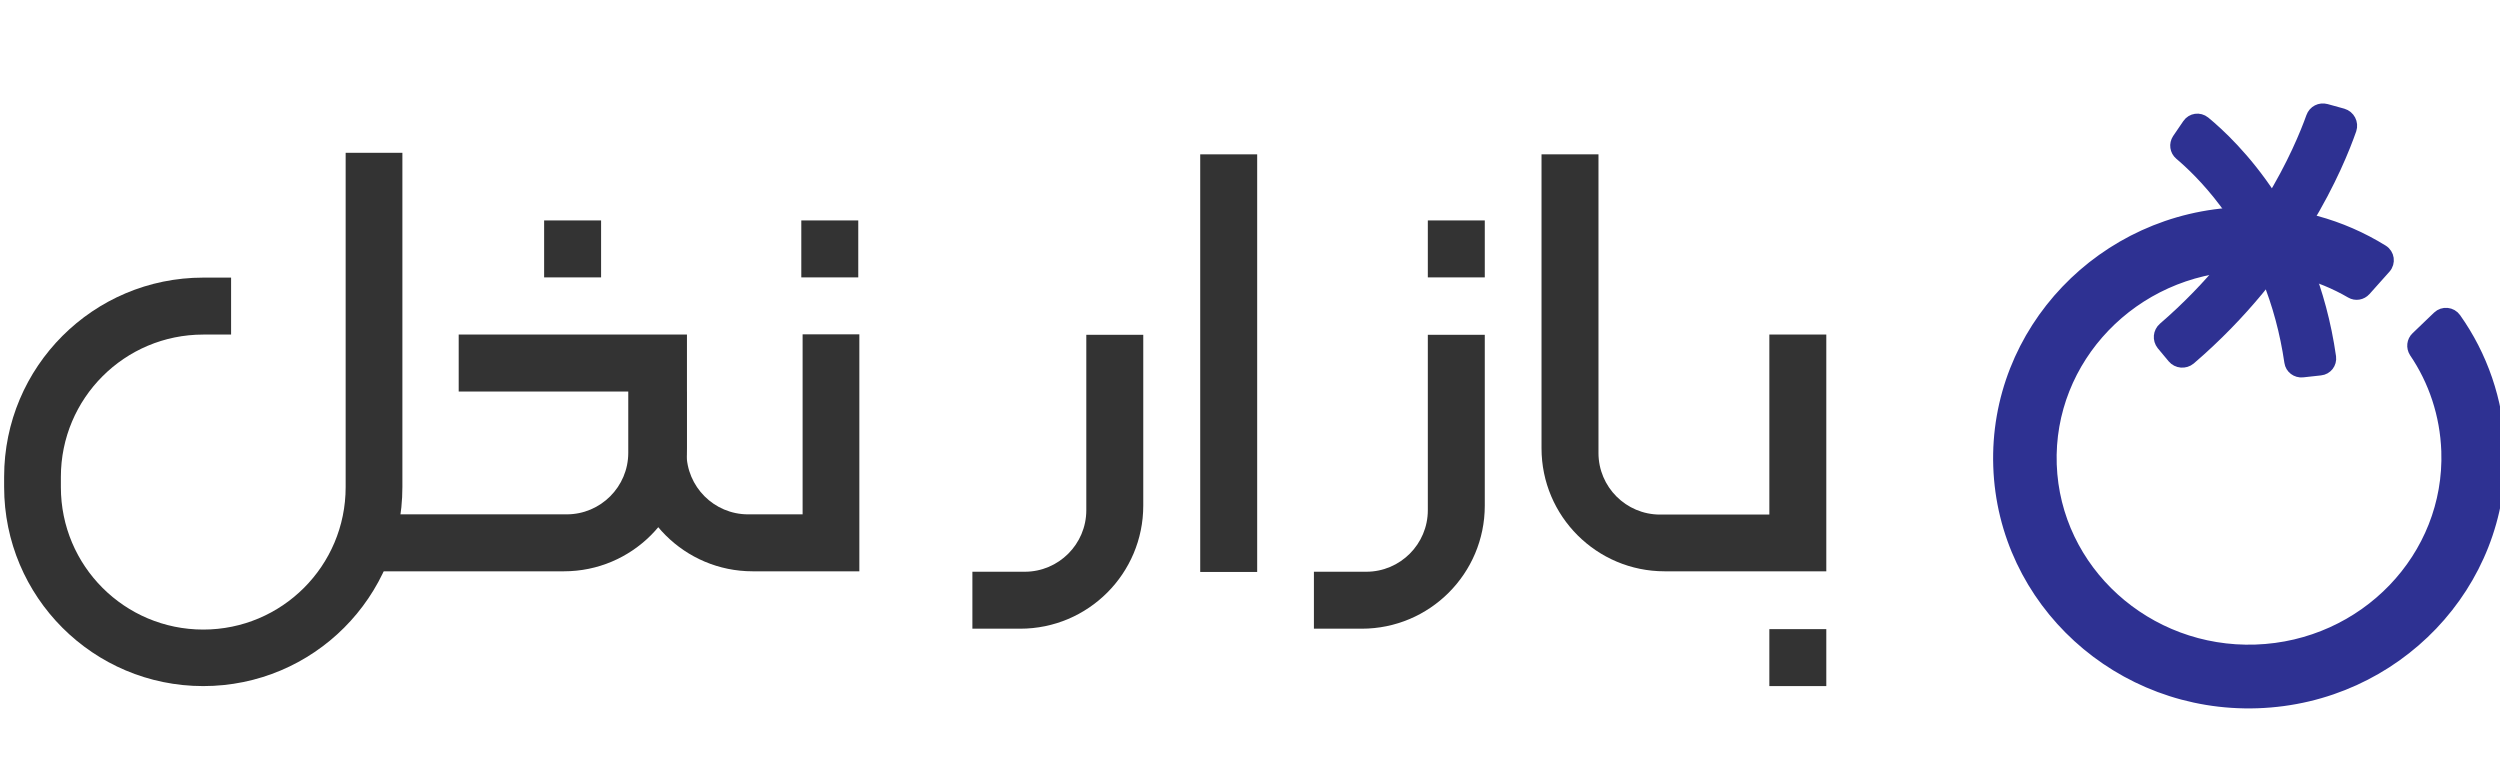
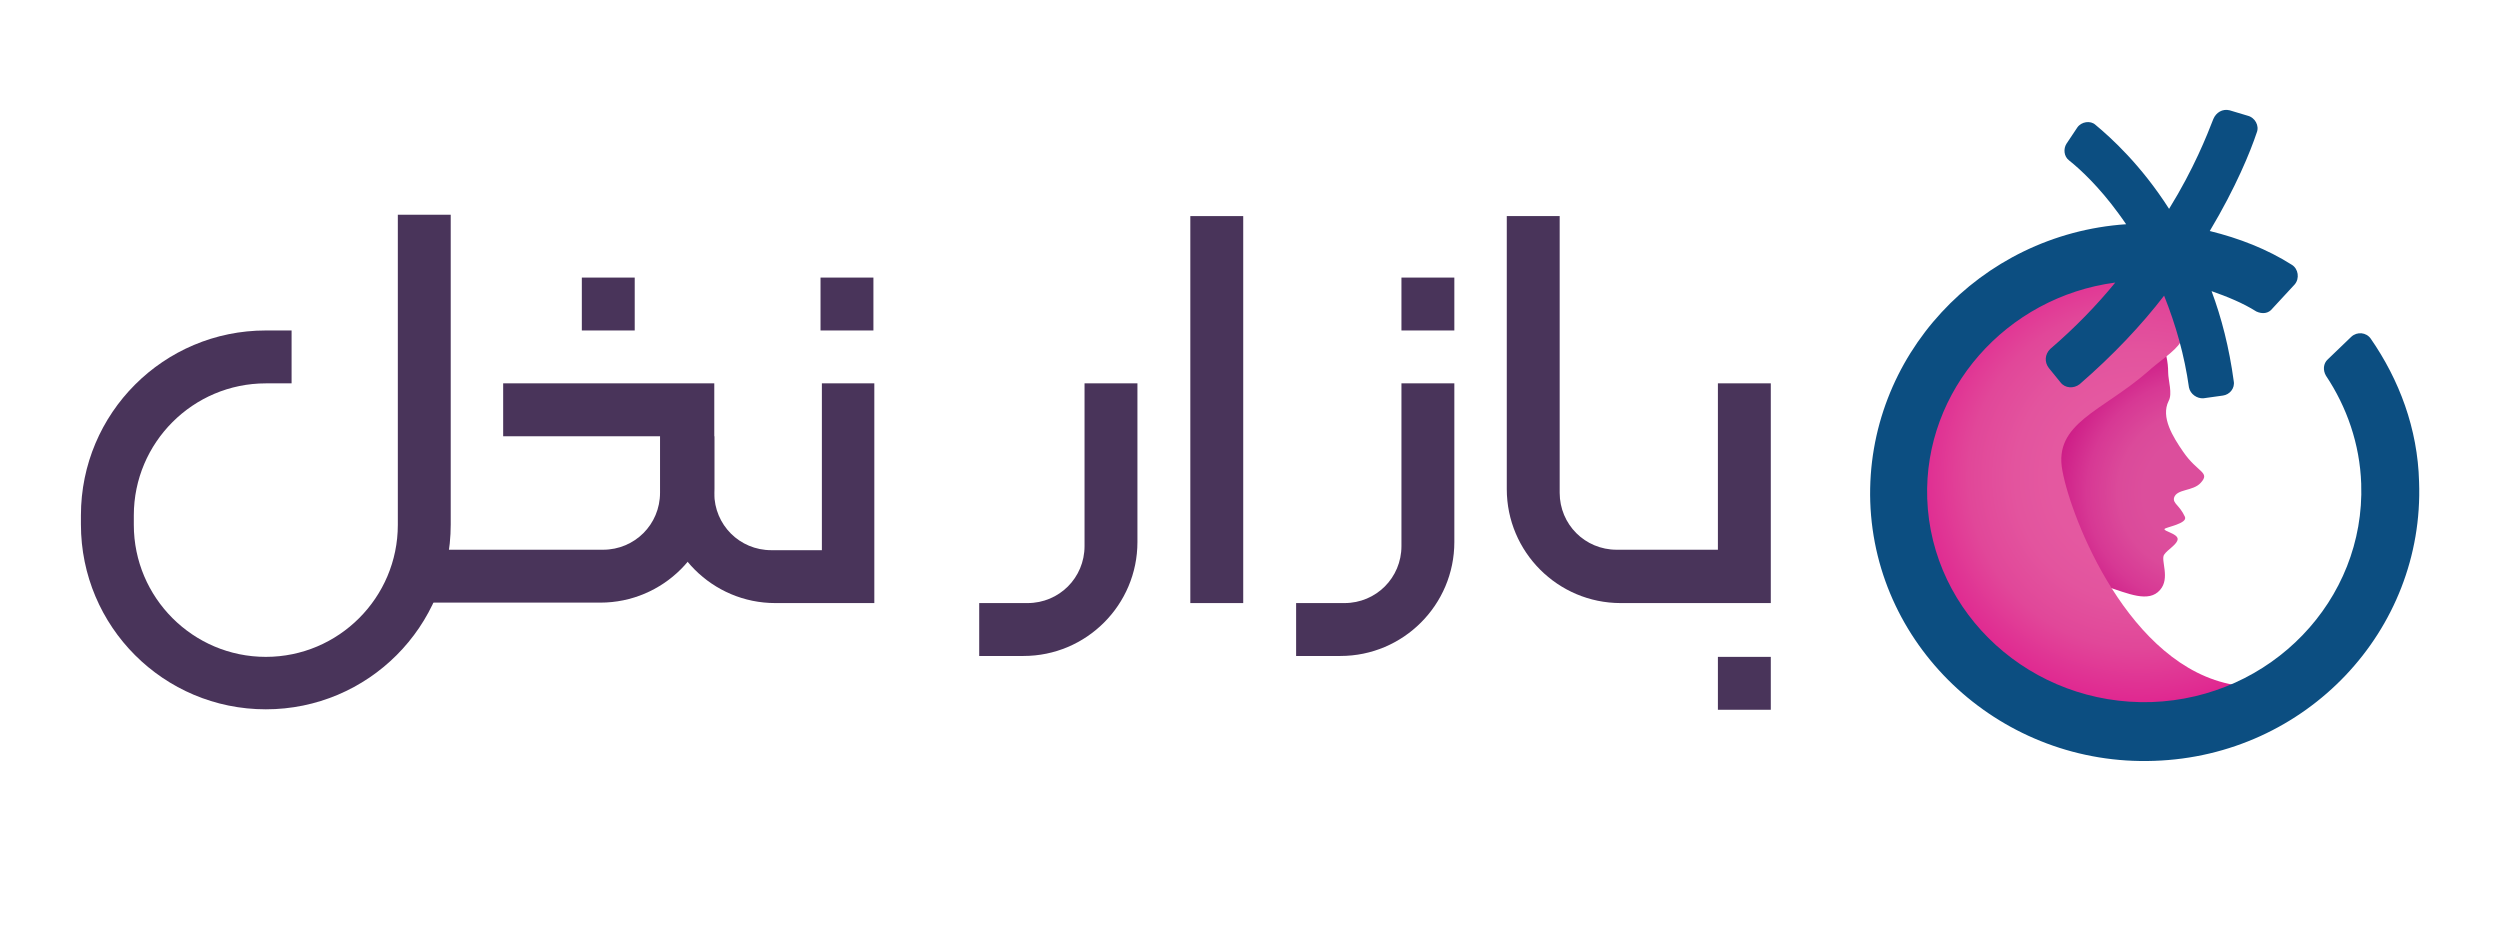
- <svg xmlns="http://www.w3.org/2000/svg" version="1.1" id="Layer_1" x="0px" y="0px" viewBox="0 0 115 36" style="enable-background:new 0 0 115 36;" xml:space="preserve">
+ <svg xmlns="http://www.w3.org/2000/svg" version="1.1" id="Layer_1" x="0px" y="0px" viewBox="0 0 553 208" style="enable-background:new 0 0 553 208;" xml:space="preserve">
  <style type="text/css">
- 	.st0{fill:#333333;}
- 	.st1{fill:#2E3192;stroke:#2E3192;stroke-width:0.5;stroke-miterlimit:10;}
+ 	.st0{fill:url(#SVGID_1_);}
+ 	.st1{fill:url(#SVGID_2_);}
+ 	.st2{fill:#0C4E81;}
+ 	.st3{fill:#49345A;}
</style>
  <g>
-     <path class="st0" d="M84.01,15.38v10.9h-7.44c-3.12,0-5.66-2.53-5.66-5.66V7.1h2.62v13.74c0,1.56,1.27,2.83,2.83,2.83h5.03v-8.28   H84.01z" />
-     <rect x="81.39" y="28.94" class="st0" width="2.62" height="2.62" />
-     <rect x="65.68" y="10.14" class="st0" width="2.62" height="2.62" />
-     <rect x="36.86" y="10.14" class="st0" width="2.62" height="2.62" />
-     <rect x="25.03" y="10.14" class="st0" width="2.62" height="2.62" />
-     <path class="st0" d="M68.3,15.4v7.86c0,3.12-2.53,5.66-5.66,5.66h-2.2V26.3h2.41c1.56,0,2.83-1.27,2.83-2.83V15.4H68.3z" />
-     <path class="st0" d="M52.59,15.4v7.86c0,3.12-2.53,5.66-5.66,5.66h-2.2V26.3h2.41c1.56,0,2.83-1.27,2.83-2.83V15.4H52.59z" />
-     <path class="st0" d="M39.53,15.38v10.9h-4.91c-3.12,0-5.66-2.53-5.66-5.66v-2.61h2.62v2.82c0,1.56,1.27,2.83,2.83,2.83h2.51v-8.28   H39.53z" />
-     <path class="st0" d="M18.51,7.03V22.4c0,5.06-4.1,9.16-9.16,9.16h0c-5.06,0-9.16-4.1-9.16-9.16v-0.47c0-5.06,4.1-9.16,9.16-9.16   h1.28v2.62H9.35c-3.62,0-6.55,2.93-6.55,6.55v0.47c0,3.62,2.93,6.55,6.55,6.55h0c3.62,0,6.55-2.93,6.55-6.55V7.03H18.51z" />
-     <path class="st0" d="M31.6,15.39v5.23c0,3.12-2.53,5.66-5.66,5.66h-9.4v-2.62h9.53c1.56,0,2.83-1.27,2.83-2.83v-2.82H21.1v-2.62   H31.6z" />
-     <rect x="55.21" y="7.1" class="st0" width="2.62" height="19.21" />
-   </g>
-   <g>
+     <radialGradient id="SVGID_1_" cx="486.396" cy="99.697" r="32.154" gradientTransform="matrix(1 0 0 -1 0 208.5354)" gradientUnits="userSpaceOnUse">
+       <stop offset="0.379" style="stop-color:#DC4E9C" />
+       <stop offset="0.552" style="stop-color:#DB4A9A" />
+       <stop offset="0.77" style="stop-color:#D73894" />
+       <stop offset="1" style="stop-color:#CD1B86" />
+     </radialGradient>
+     <path class="st0" d="M450.3,133.2c0.1-0.1,0.1-0.3,0.3-0.4c0.3-0.3,0.4-0.7,0.7-1c8.4-9.7,21.5,4.5,26.5-1.3   c2.3-2.6,0.1-6.6,0.9-7.8s3-2.3,3-3.5c-0.1-1.2-3.2-1.7-2.9-2.2c0.3-0.4,5.2-1.2,4.5-2.7c-1.2-2.6-2.7-2.9-2.4-4.2   c0.6-2,4.2-1.4,5.9-3.3c2.2-2.4-0.7-2.2-3.9-6.9c-2.2-3.2-5-7.6-3.2-11.2c0.9-1.6-0.1-4.6-0.1-6.3c0-9.4-8.2-18.2-19.6-17   c-9.4,1-28.5,35-23.1,48.8c5.5,13.8,12.1,19.5,12.1,19.5L450.3,133.2z" />
+     <radialGradient id="SVGID_2_" cx="473.202" cy="102.971" r="51.015" gradientTransform="matrix(1 0 0 -1 0 208.5354)" gradientUnits="userSpaceOnUse">
+       <stop offset="0.379" style="stop-color:#E458A0" />
+       <stop offset="0.538" style="stop-color:#E3549E" />
+       <stop offset="0.738" style="stop-color:#E14799" />
+       <stop offset="0.958" style="stop-color:#E02A91" />
+       <stop offset="1" style="stop-color:#DF228F" />
+     </radialGradient>
+     <path class="st1" d="M490.2,154.1c-5.6,2.3-11.8,3.6-18.3,3.6c-26.7,0-48.3-21.6-48.3-48.3s21.6-48.3,48.3-48.3   c3,0,5.9,0.3,8.8,0.9c2.9,1.6,4.2,8.9,1.6,13.7c-1,1.9-5.2,4.6-7.2,6.5c-10.1,8.8-20.9,11.4-18.9,21.9c1.9,10.5,14.7,43.4,38,47.4   C497.5,152,489,153.1,490.2,154.1z" />
    <g>
-       <path class="st1" d="M112.14,14.56l-0.99,0.95c-0.19,0.18-0.22,0.47-0.08,0.69c0.89,1.31,1.42,2.87,1.48,4.55    c0.17,4.88-3.78,8.98-8.79,9.15c-5.01,0.17-9.23-3.66-9.4-8.53c-0.17-4.88,3.78-8.98,8.79-9.15c1.82-0.06,3.53,0.4,4.99,1.25    c0.22,0.13,0.5,0.08,0.67-0.11l0.92-1.03c0.22-0.25,0.17-0.64-0.12-0.82c-1.89-1.17-4.14-1.82-6.55-1.73    C96.73,10,91.73,15.23,91.94,21.45c0.21,6.22,5.55,11.1,11.91,10.88s11.35-5.45,11.14-11.67c-0.08-2.24-0.82-4.31-2.03-6.02    C112.77,14.37,112.38,14.33,112.14,14.56z" />
+       <g>
+         <path class="st2" d="M476.5,168.3c-33.4,1.2-61.7-24.6-62.8-57.3c-1-32.1,24.2-59.2,56.6-61.4c-0.6-0.9-1.2-1.7-1.7-2.4     c-4.3-5.9-8.5-9.8-10.9-11.7c-1.2-0.9-1.3-2.6-0.6-3.7l2.4-3.6c0.9-1.3,2.9-1.6,4-0.6c3.5,2.9,10.1,8.9,16.3,18.6     c5.5-8.9,8.4-16.3,9.8-19.9c0.6-1.4,2-2.3,3.6-1.9l4,1.2c1.6,0.4,2.6,2.2,2,3.7c-1.4,4.2-4.6,12.1-10.4,21.8     c6.5,1.6,12.7,4,18.2,7.5c1.4,0.9,1.7,3,0.6,4.3l-4.9,5.3c-0.9,1.2-2.3,1.3-3.6,0.7c-3-1.9-6.5-3.3-9.9-4.5     c2.2,5.9,3.9,12.5,4.9,19.9c0.3,1.6-0.9,3-2.4,3.2l-4.3,0.6c-1.4,0.1-2.9-0.9-3.2-2.4c-1-7.1-2.9-13.8-5.5-20.3     c-5,6.5-11.2,13.1-18.7,19.6c-1.3,1-3.2,0.9-4.2-0.4l-2.6-3.2c-1-1.3-0.9-3,0.3-4.2c5.6-4.8,10.4-9.8,14.4-14.7     c-24.1,3.2-42.4,23.8-41.6,47.8c0.9,25.6,23.1,45.8,49.6,45c26.4-0.9,47.3-22.5,46.4-48.3c-0.3-8.8-3.2-17-7.8-23.9     c-0.7-1.2-0.6-2.7,0.4-3.6l5.2-5c1.3-1.2,3.3-1,4.3,0.4c6.3,9.1,10.4,19.9,10.7,31.7C536.3,139.5,510.1,167.2,476.5,168.3z" />
+       </g>
    </g>
    <g>
-       <path class="st1" d="M99.95,16.46l-0.5-0.6c-0.19-0.24-0.16-0.58,0.07-0.78c4.43-3.82,6.29-8.24,6.81-9.7    c0.1-0.28,0.39-0.43,0.68-0.35l0.76,0.21c0.31,0.09,0.48,0.42,0.38,0.72c-0.57,1.63-2.54,6.4-7.4,10.57    C100.51,16.73,100.15,16.7,99.95,16.46z" />
-     </g>
-     <g>
-       <path class="st1" d="M105.92,17.11c-0.29,0.03-0.55-0.17-0.59-0.45c-0.4-2.74-1.4-5.2-2.98-7.32c-0.83-1.11-1.63-1.85-2.08-2.23    c-0.21-0.18-0.25-0.48-0.1-0.71l0.47-0.69c0.18-0.26,0.53-0.31,0.78-0.11c1.29,1.06,4.89,4.51,5.79,10.82    c0.04,0.3-0.17,0.57-0.47,0.6L105.92,17.11z" />
+       <path class="st3" d="M391.7,84.8v48.6h-33.2c-13.9,0-25.2-11.3-25.2-25.2V47.8H345v61.2c0,7,5.6,12.6,12.6,12.6H380V84.8H391.7z" />
+       <rect x="380" y="145.3" class="st3" width="11.7" height="11.7" />
+       <rect x="310" y="61.4" class="st3" width="11.7" height="11.7" />
+       <rect x="181.5" y="61.4" class="st3" width="11.7" height="11.7" />
+       <rect x="128.7" y="61.4" class="st3" width="11.7" height="11.7" />
+       <path class="st3" d="M321.7,84.9v35c0,13.9-11.3,25.2-25.2,25.2h-9.8v-11.7h10.7c7,0,12.6-5.6,12.6-12.6v-36H321.7z" />
+       <path class="st3" d="M251.6,84.9v35c0,13.9-11.3,25.2-25.2,25.2h-9.8v-11.7h10.7c7,0,12.6-5.6,12.6-12.6v-36H251.6z" />
+       <path class="st3" d="M193.4,84.8v48.6h-21.9c-13.9,0-25.2-11.3-25.2-25.2V96.5h11.7v12.6c0,7,5.6,12.6,12.6,12.6h11.2V84.8H193.4z    " />
+       <path class="st3" d="M99.7,47.5v68.5c0,22.6-18.3,40.9-40.9,40.9h0c-22.6,0-40.9-18.3-40.9-40.9V114c0-22.6,18.3-40.9,40.9-40.9    h5.7v11.7h-5.7c-16.1,0-29.2,13.1-29.2,29.2v2.1c0,16.1,13.1,29.2,29.2,29.2h0c16.1,0,29.2-13.1,29.2-29.2V47.5H99.7z" />
+       <path class="st3" d="M158,84.8v23.3c0,13.9-11.3,25.2-25.2,25.2H90.9v-11.7h42.5c7,0,12.6-5.6,12.6-12.6V96.5h-34.7V84.8H158z" />
+       <rect x="263.3" y="47.8" class="st3" width="11.7" height="85.6" />
    </g>
  </g>
</svg>
